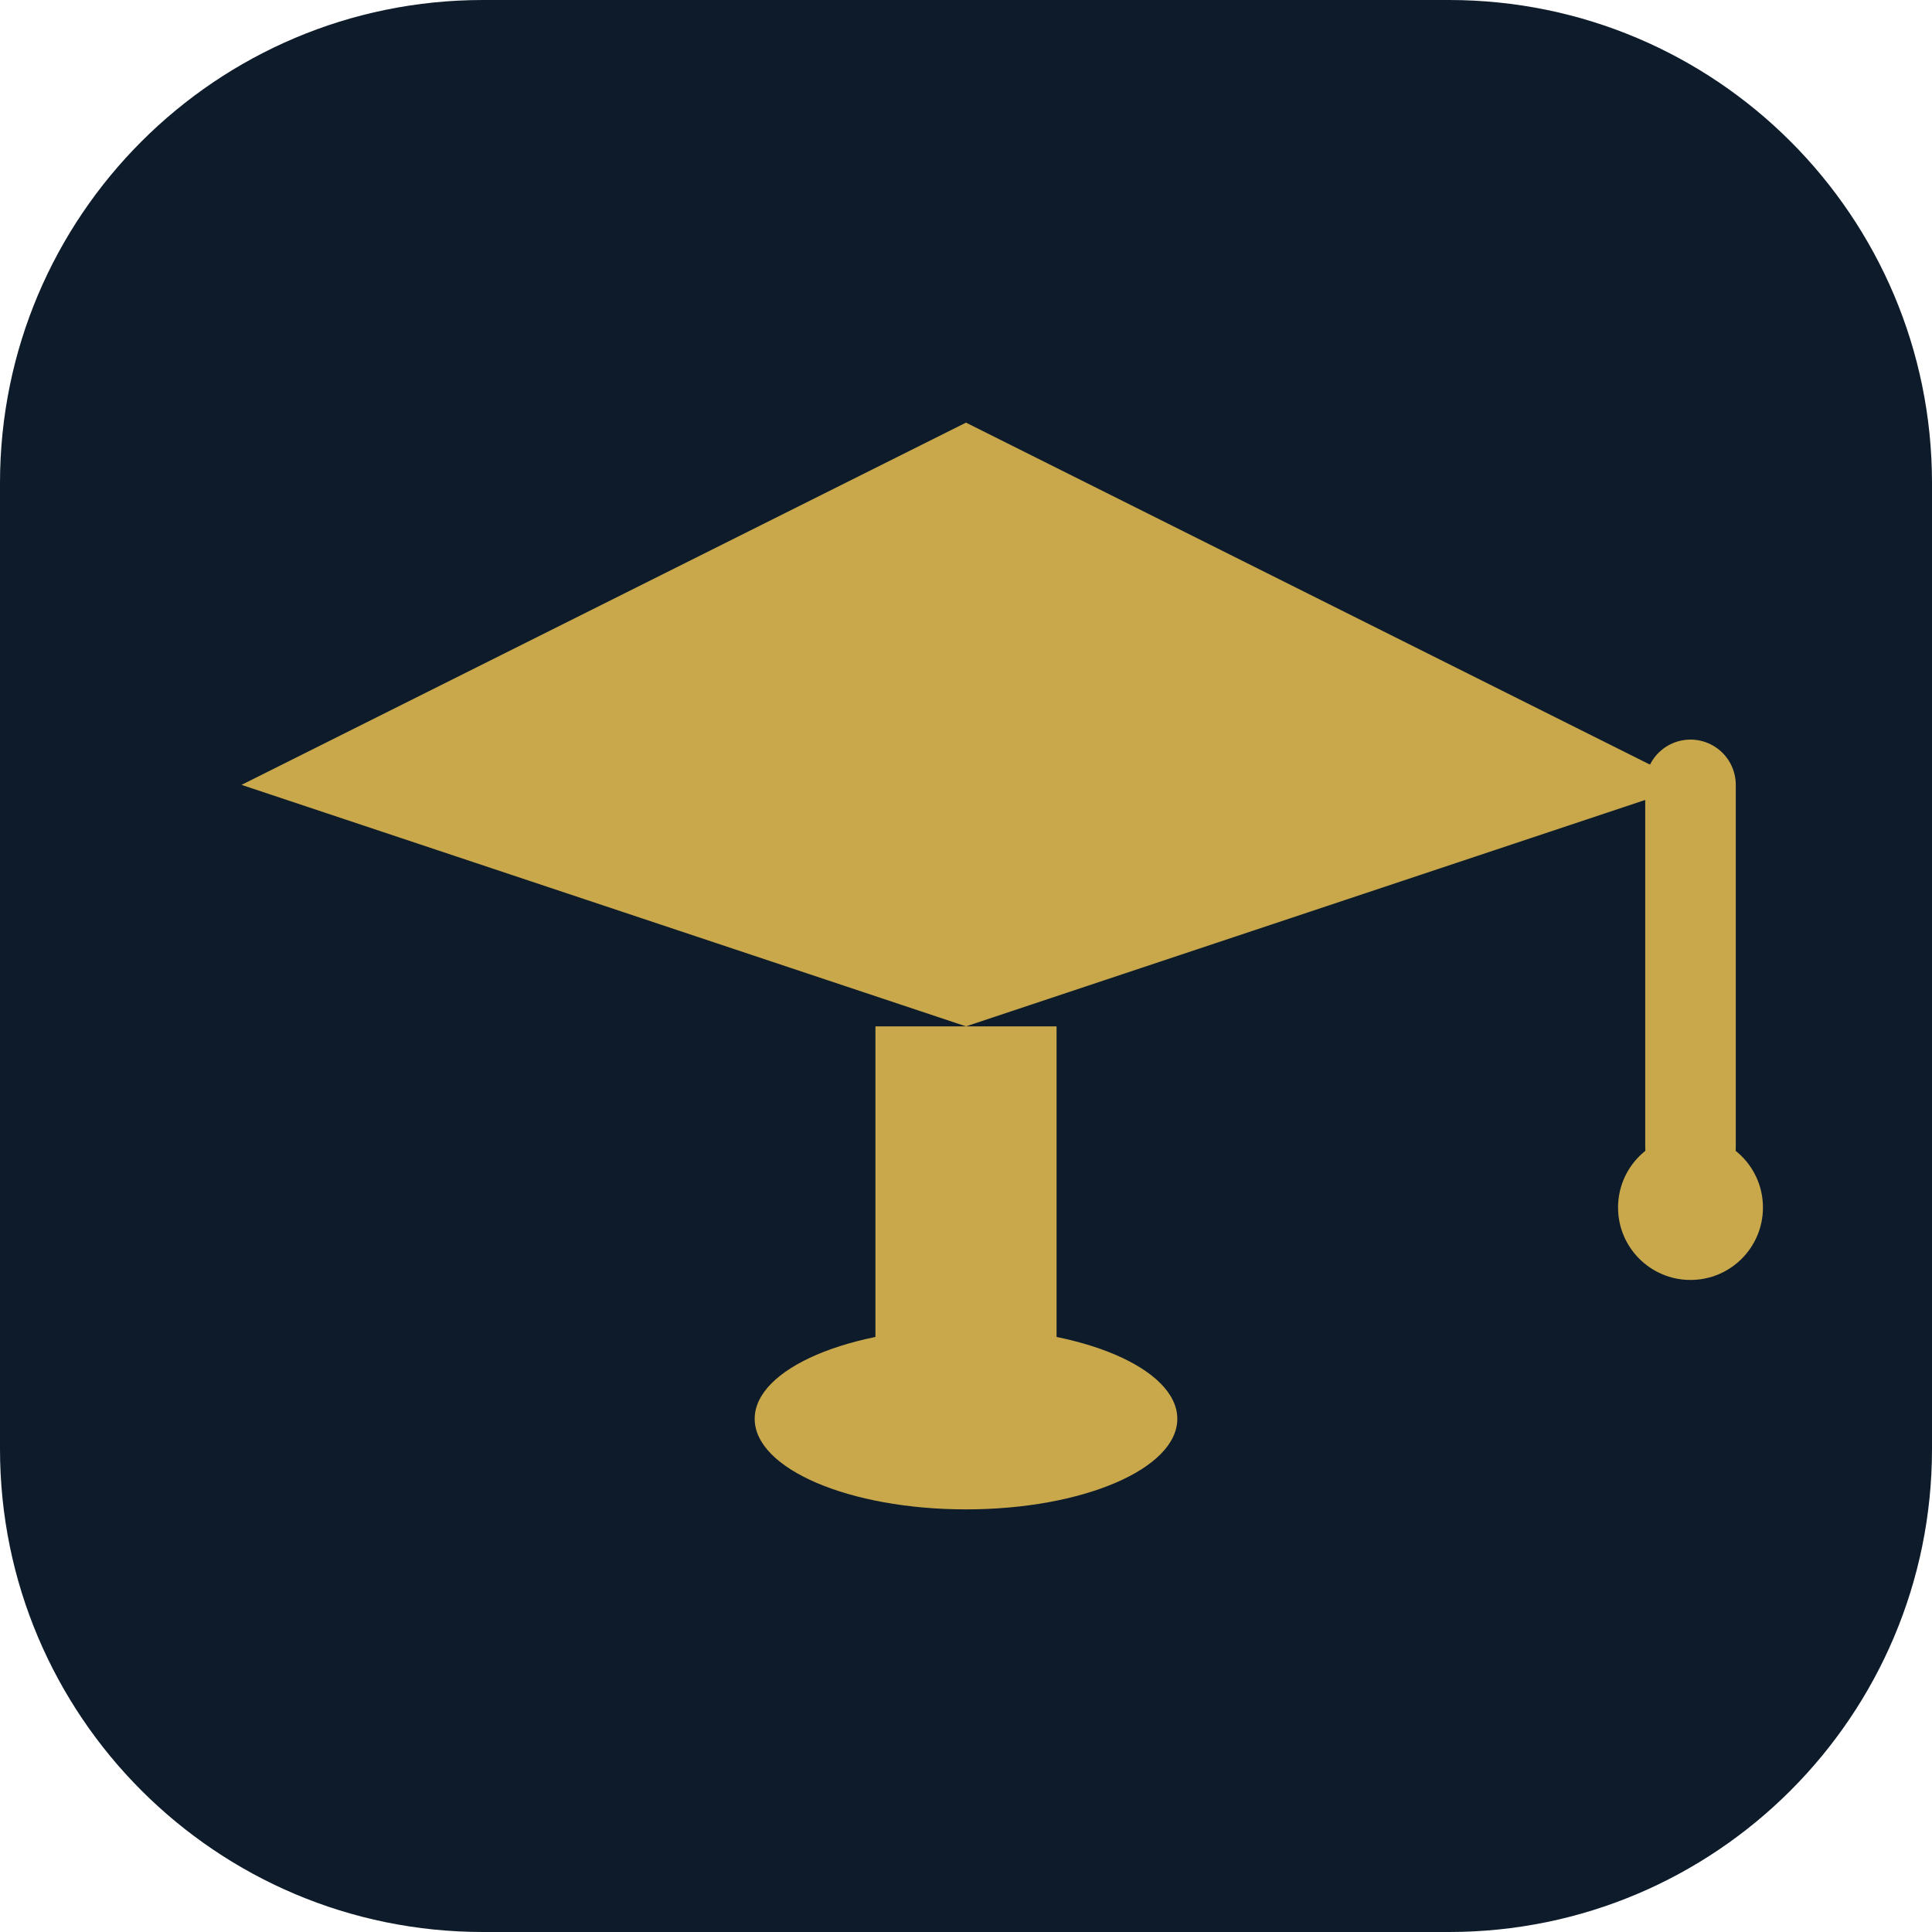
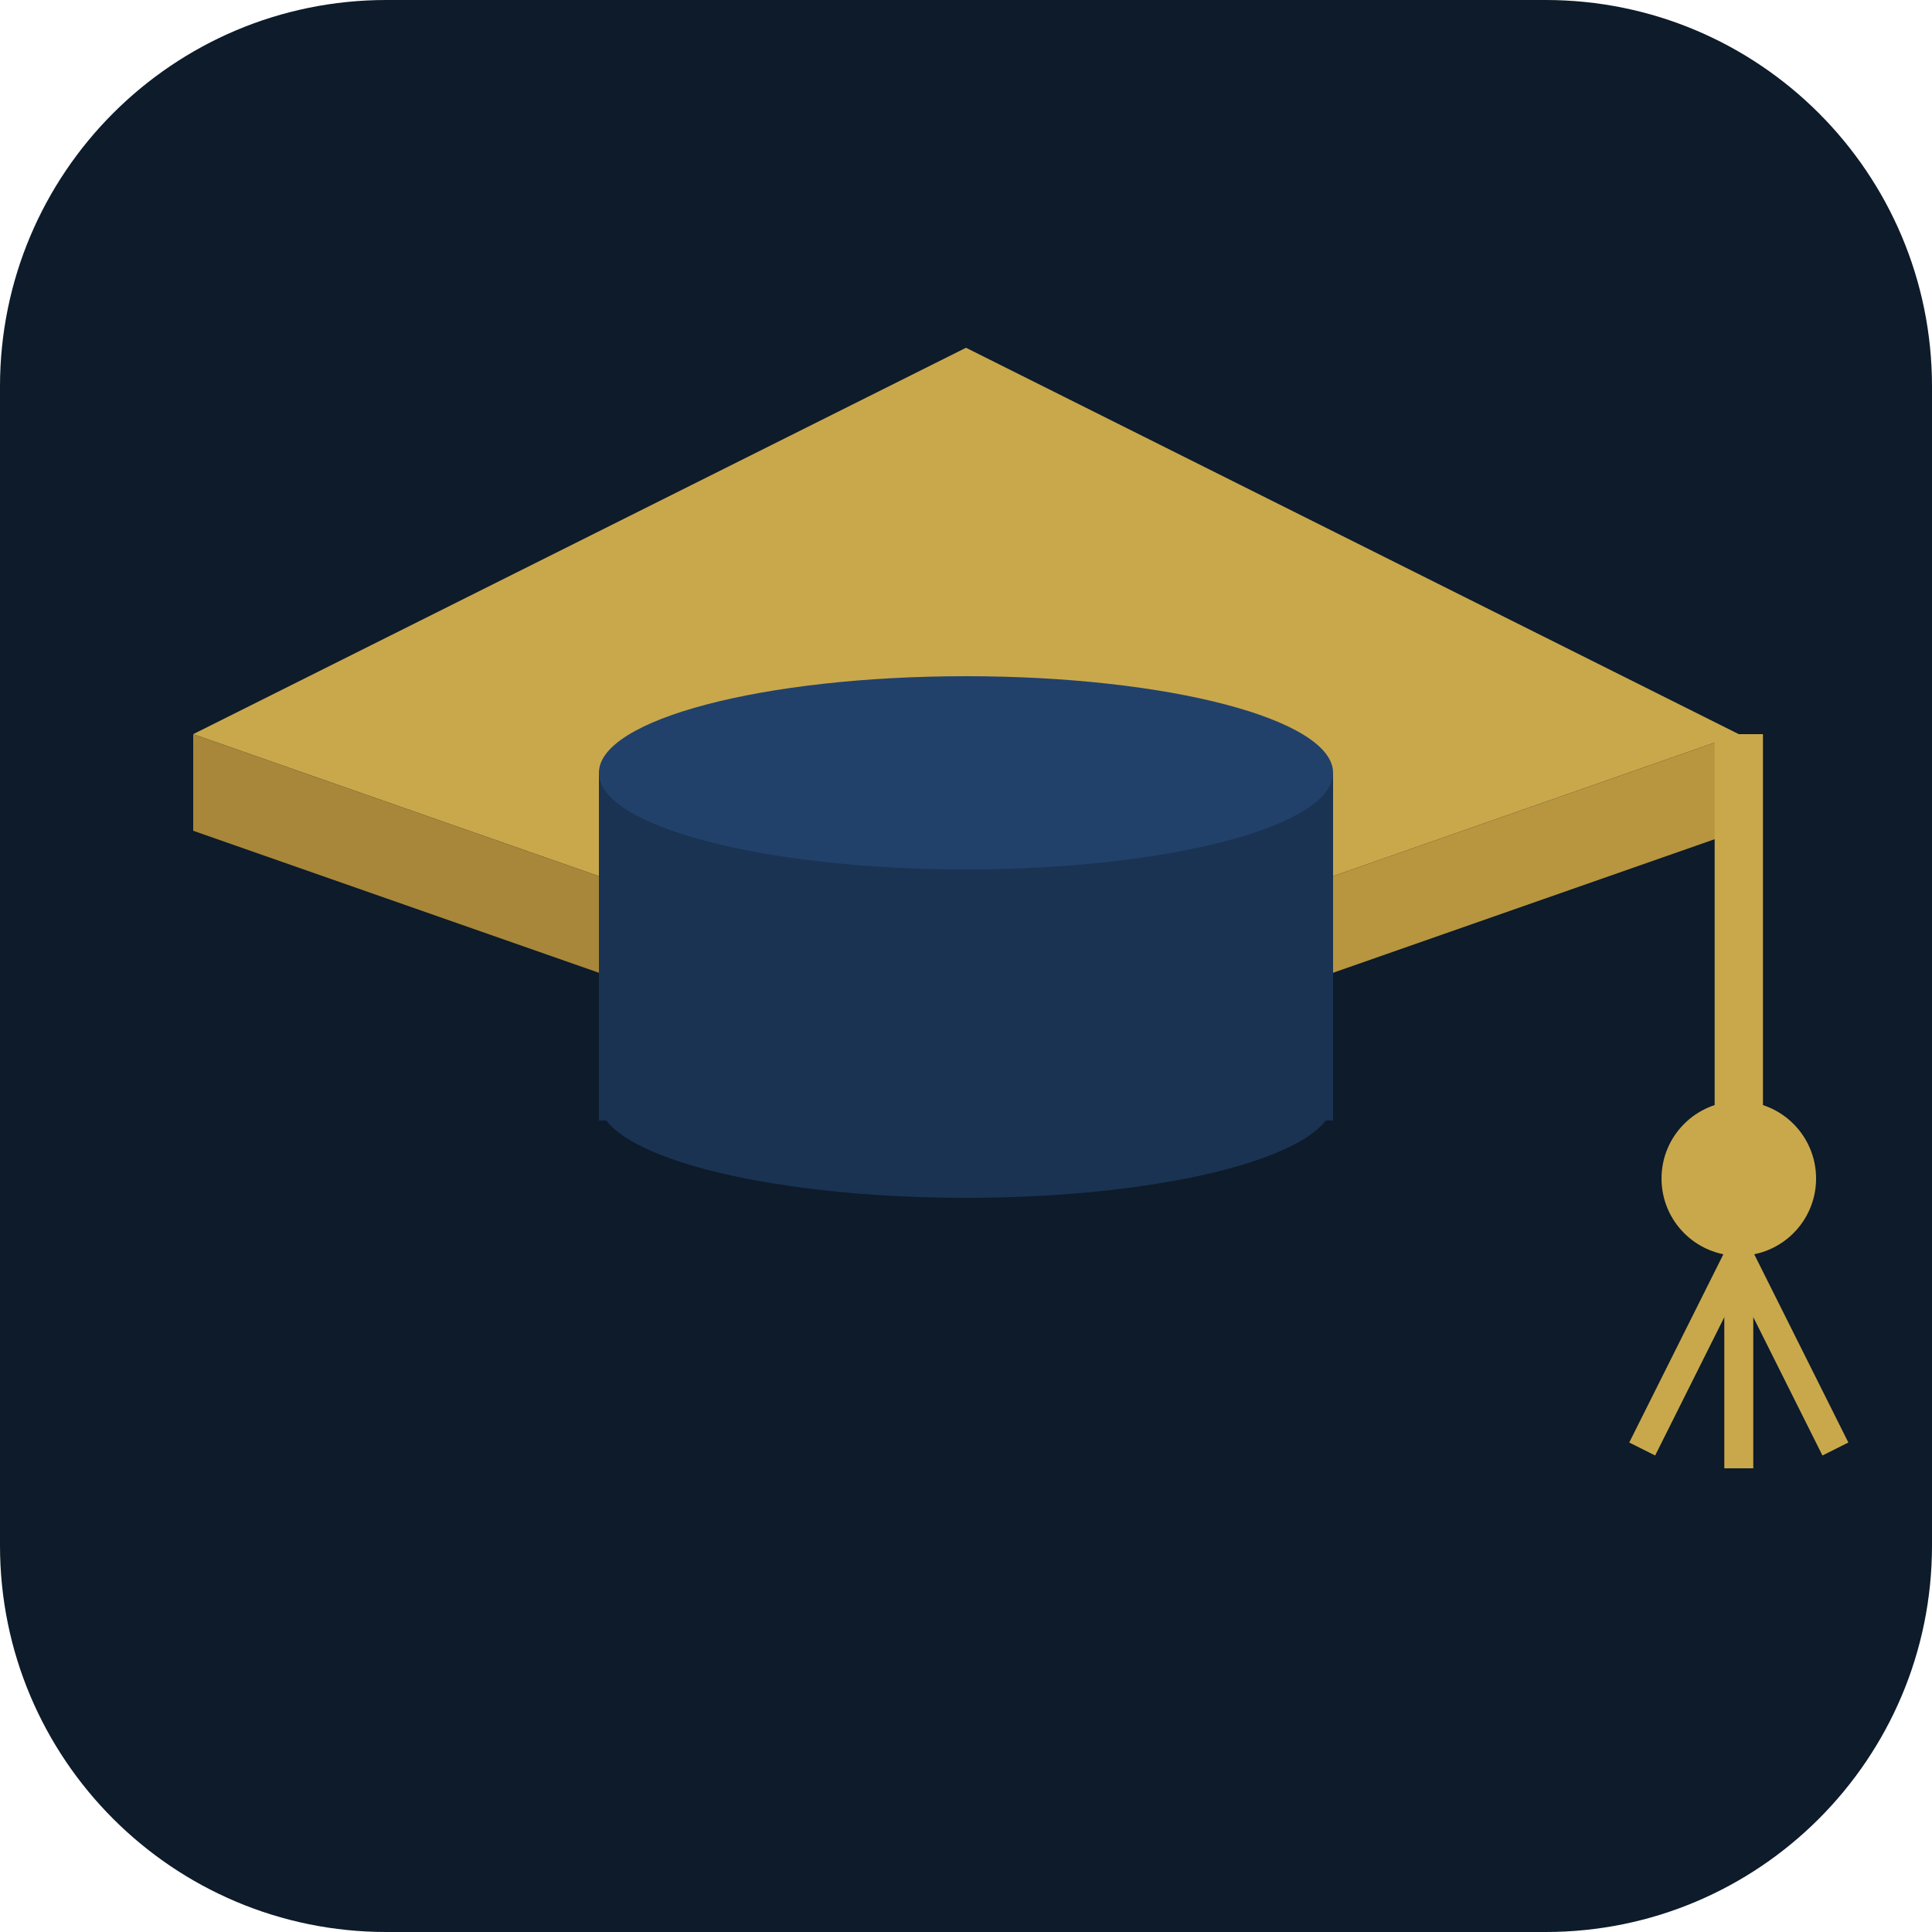
- <svg xmlns="http://www.w3.org/2000/svg" viewBox="0 0 32 32">
-   <rect width="32" height="32" rx="8" fill="#0d1b2a" />
-   <polygon points="16,7 28,13 16,17 4,13" fill="#c9a84c" />
-   <rect x="14.5" y="17" width="3" height="6" fill="#c9a84c" />
-   <ellipse cx="16" cy="23.5" rx="3.5" ry="1.5" fill="#c9a84c" />
-   <line x1="28" y1="13" x2="28" y2="19" stroke="#c9a84c" stroke-width="1.5" stroke-linecap="round" />
-   <circle cx="28" cy="20" r="1.2" fill="#c9a84c" />
+ <svg xmlns="http://www.w3.org/2000/svg" viewBox="0 0 100 100">
+   <rect x="0" y="0" width="100" height="100" rx="20" fill="#0D1B2A" />
+   <polygon points="50,18 90,38 50,52 10,38" fill="#C9A84C" />
+   <polygon points="10,38 50,52 50,57 10,43" fill="#a8873a" />
+   <polygon points="90,38 50,52 50,57 90,43" fill="#b8963f" />
+   <ellipse cx="50" cy="57" rx="19" ry="5" fill="#1a3352" />
+   <rect x="31" y="40" width="38" height="18" fill="#1a3352" />
+   <ellipse cx="50" cy="40" rx="19" ry="5" fill="#22416a" />
+   <line x1="90" y1="38" x2="90" y2="58" stroke="#C9A84C" stroke-width="2.5" />
+   <circle cx="90" cy="61" r="4" fill="#C9A84C" />
+   <line x1="90" y1="65" x2="85" y2="75" stroke="#C9A84C" stroke-width="1.5" />
+   <line x1="90" y1="65" x2="90" y2="76" stroke="#C9A84C" stroke-width="1.5" />
+   <line x1="90" y1="65" x2="95" y2="75" stroke="#C9A84C" stroke-width="1.5" />
</svg>
